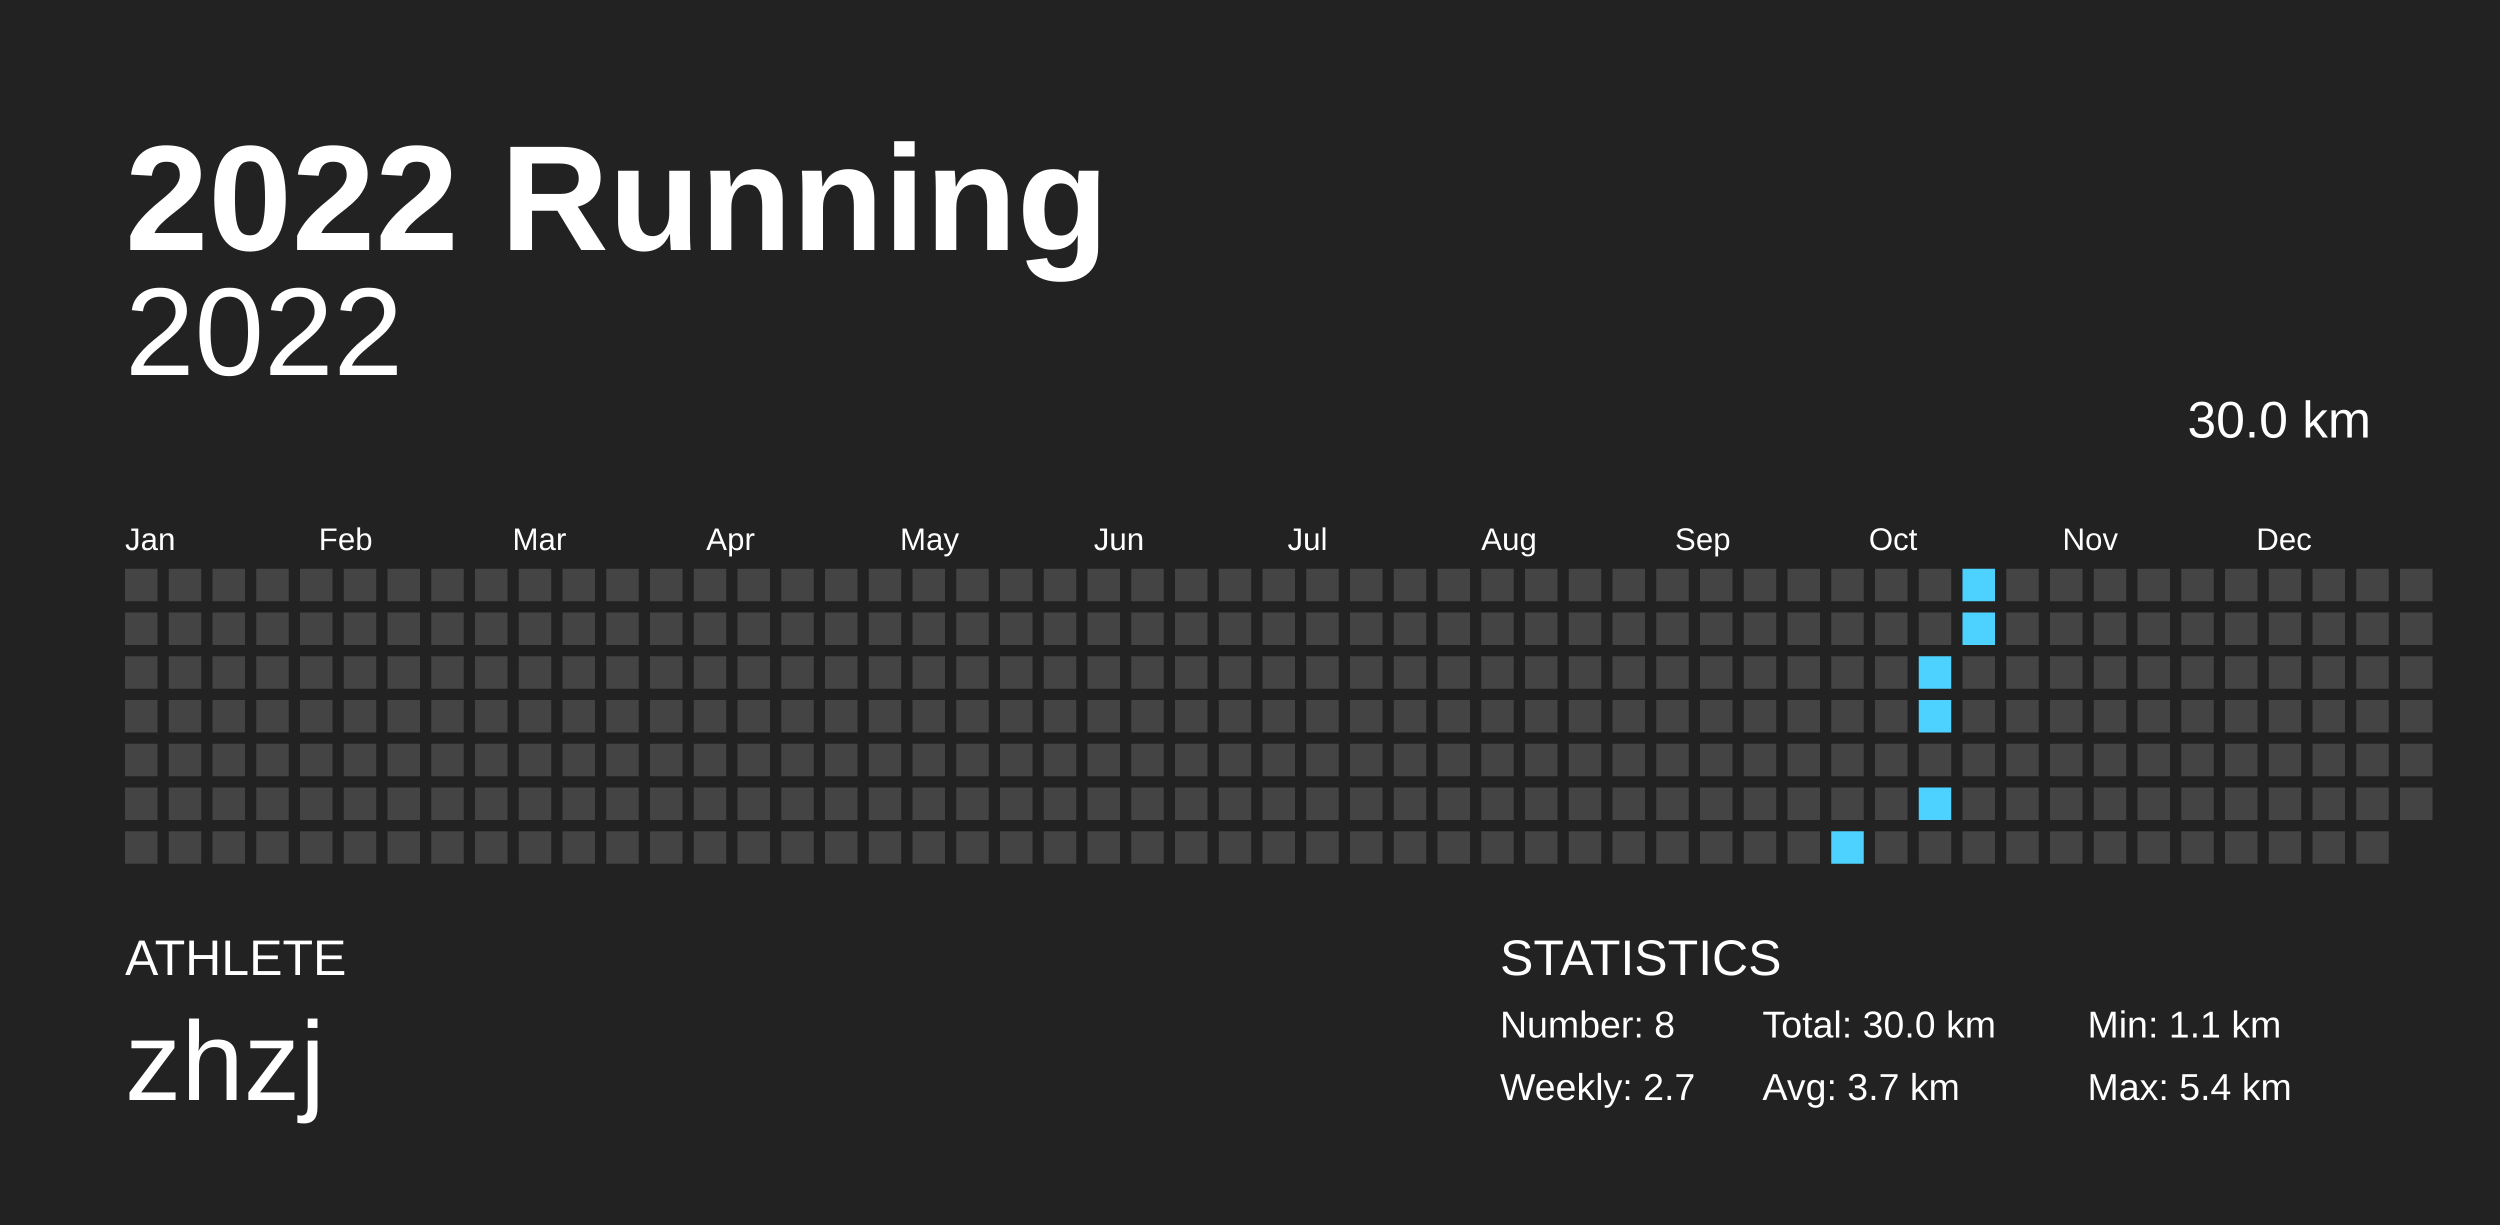
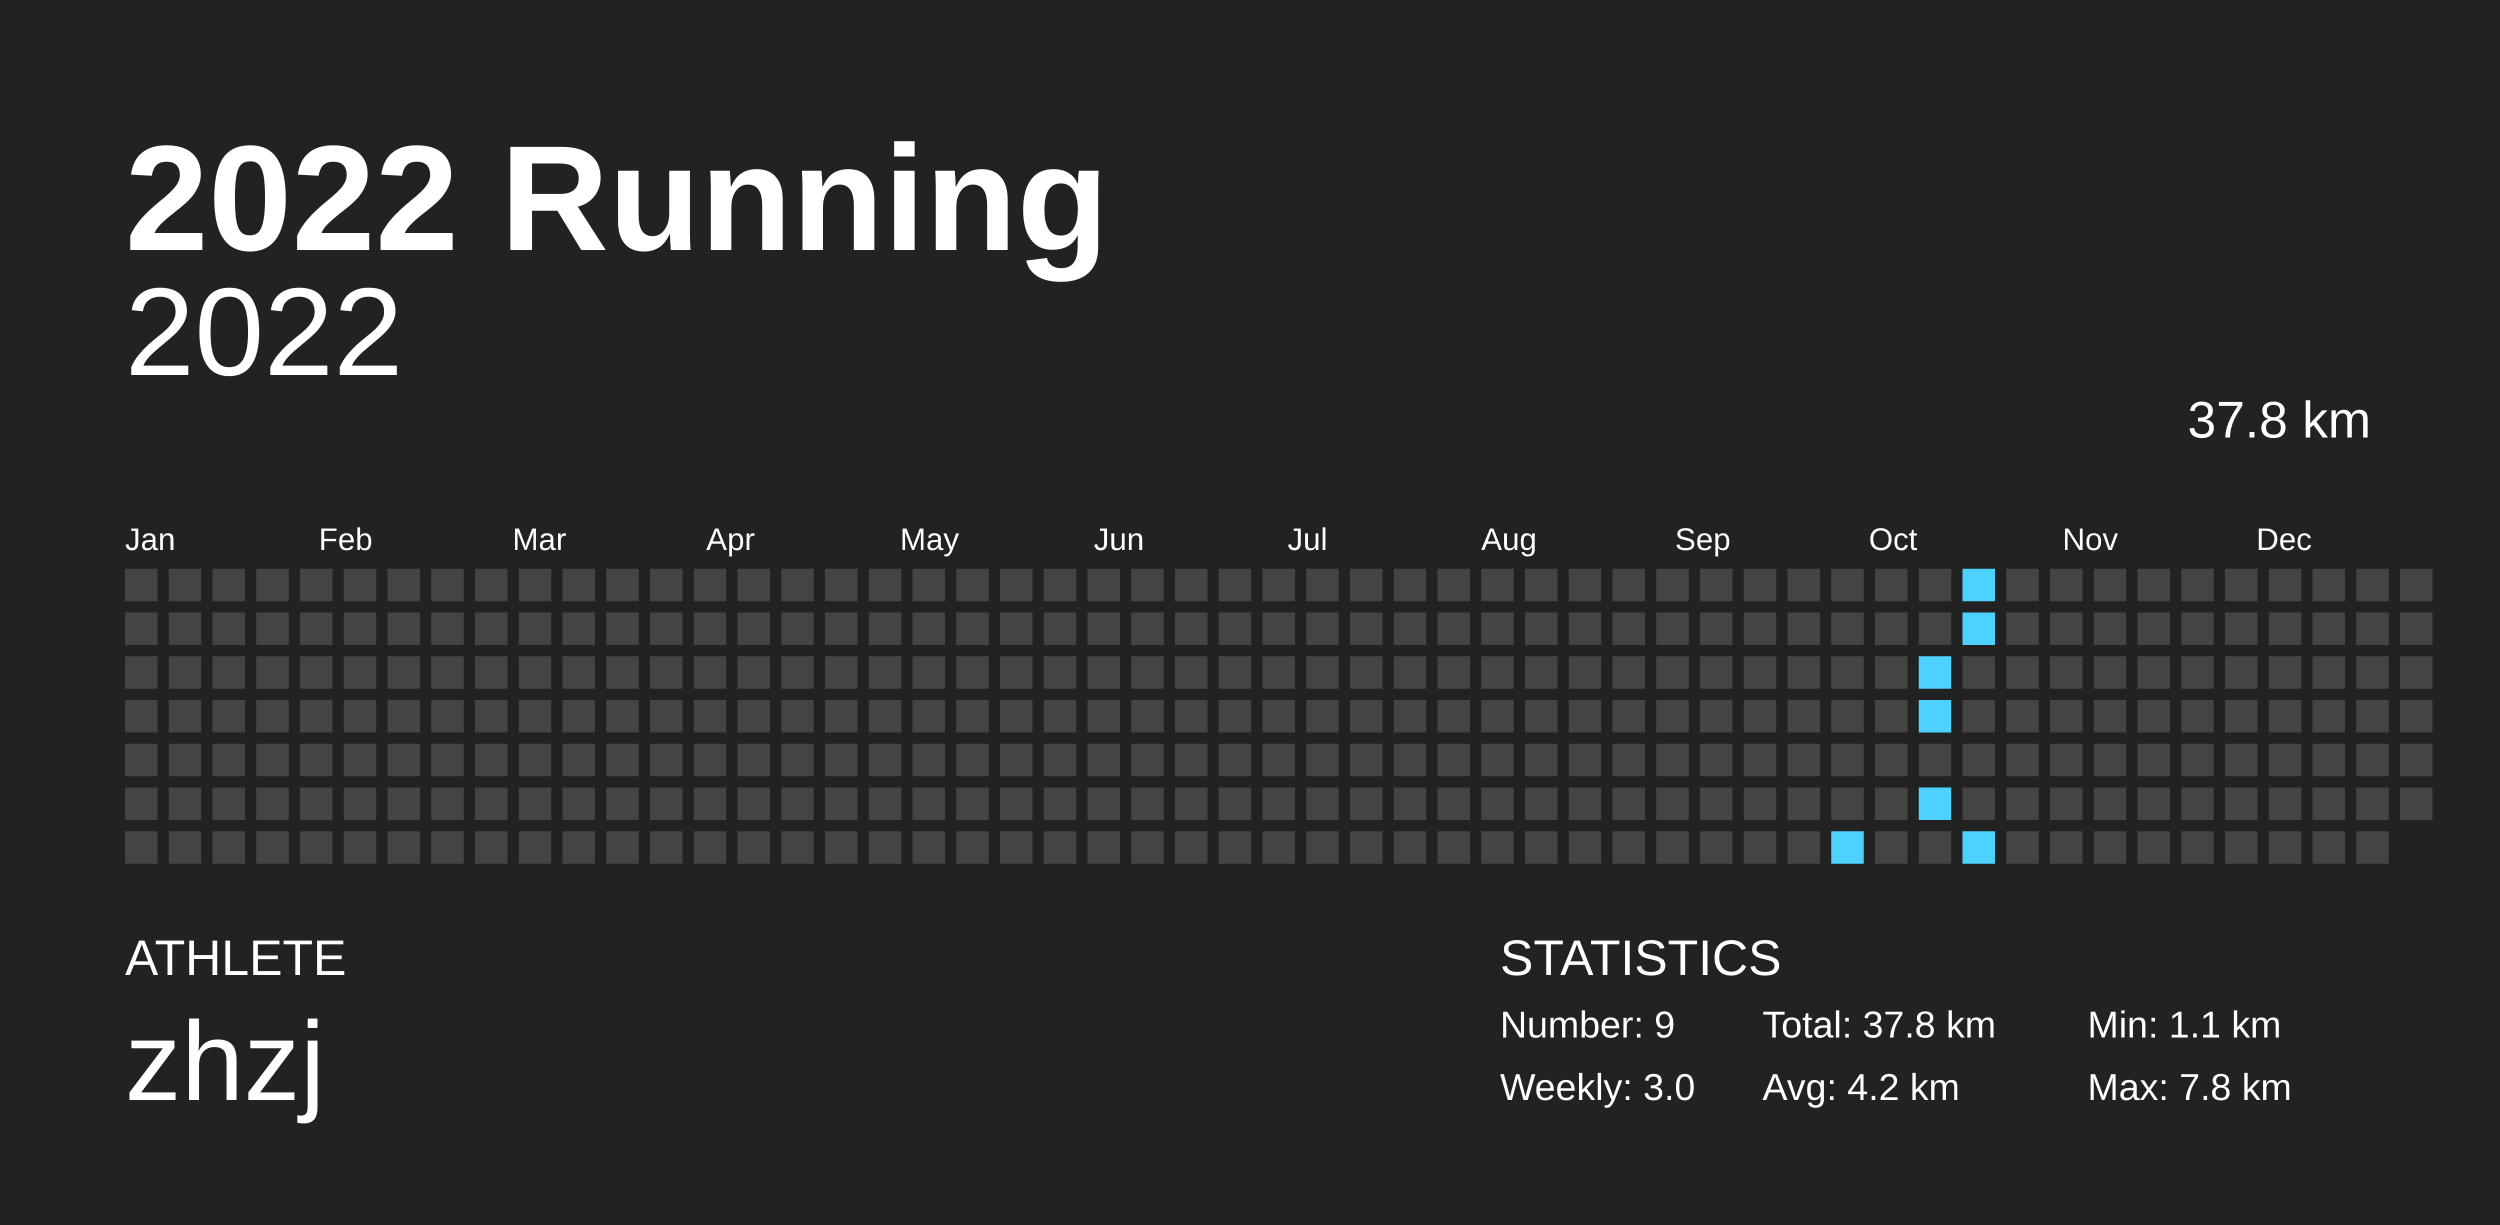
<svg xmlns="http://www.w3.org/2000/svg" baseProfile="full" height="98mm" version="1.1" viewBox="0,0,200,98" width="200mm">
  <defs />
  <rect fill="#222222" height="98" width="200" x="0" y="0" />
  <text fill="#FFFFFF" style="font-size:12px; font-family:Arial; font-weight:bold;" x="10" y="20">2022 Running</text>
  <text fill="#FFFFFF" style="font-size:4px; font-family:Arial" x="10" y="78">ATHLETE</text>
  <text fill="#FFFFFF" style="font-size:9px; font-family:Arial" x="10" y="88">zhzj</text>
  <text fill="#FFFFFF" style="font-size:4px; font-family:Arial" x="120" y="78">STATISTICS</text>
-   <text fill="#FFFFFF" style="font-size:3px; font-family:Arial" x="120" y="83">Number: 8</text>
-   <text fill="#FFFFFF" style="font-size:3px; font-family:Arial" x="120" y="88">Weekly: 2.7</text>
-   <text fill="#FFFFFF" style="font-size:3px; font-family:Arial" x="141" y="83">Total: 30.0 km</text>
-   <text fill="#FFFFFF" style="font-size:3px; font-family:Arial" x="141" y="88">Avg: 3.7 km</text>
+   <text fill="#FFFFFF" style="font-size:3px; font-family:Arial" x="120" y="83">Number: 9</text>
+   <text fill="#FFFFFF" style="font-size:3px; font-family:Arial" x="120" y="88">Weekly: 3.0</text>
+   <text fill="#FFFFFF" style="font-size:3px; font-family:Arial" x="141" y="83">Total: 37.8 km</text>
+   <text fill="#FFFFFF" style="font-size:3px; font-family:Arial" x="141" y="88">Avg: 4.2 km</text>
  <text fill="#FFFFFF" style="font-size:3px; font-family:Arial" x="167" y="83">Min: 1.1 km</text>
-   <text fill="#FFFFFF" style="font-size:3px; font-family:Arial" x="167" y="88">Max: 5.4 km</text>
+   <text fill="#FFFFFF" style="font-size:3px; font-family:Arial" x="167" y="88">Max: 7.8 km</text>
  <text alignment-baseline="hanging" fill="#FFFFFF" style="font-size:10.0px; font-family:Arial;" x="10" y="30">2022</text>
-   <text alignment-baseline="hanging" fill="#FFFFFF" style="font-size:4.125px; font-family:Arial;" x="175" y="35">30.0 km</text>
+   <text alignment-baseline="hanging" fill="#FFFFFF" style="font-size:4.125px; font-family:Arial;" x="175" y="35">37.8 km</text>
  <text fill="#FFFFFF" style="font-size:2.5px; font-family:Arial" x="10.0" y="44">Jan</text>
  <text fill="#FFFFFF" style="font-size:2.5px; font-family:Arial" x="25.5" y="44">Feb</text>
  <text fill="#FFFFFF" style="font-size:2.5px; font-family:Arial" x="41.0" y="44">Mar</text>
  <text fill="#FFFFFF" style="font-size:2.5px; font-family:Arial" x="56.5" y="44">Apr</text>
  <text fill="#FFFFFF" style="font-size:2.5px; font-family:Arial" x="72.0" y="44">May</text>
  <text fill="#FFFFFF" style="font-size:2.5px; font-family:Arial" x="87.5" y="44">Jun</text>
  <text fill="#FFFFFF" style="font-size:2.5px; font-family:Arial" x="103.0" y="44">Jul</text>
  <text fill="#FFFFFF" style="font-size:2.5px; font-family:Arial" x="118.5" y="44">Aug</text>
  <text fill="#FFFFFF" style="font-size:2.5px; font-family:Arial" x="134.0" y="44">Sep</text>
  <text fill="#FFFFFF" style="font-size:2.5px; font-family:Arial" x="149.5" y="44">Oct</text>
  <text fill="#FFFFFF" style="font-size:2.5px; font-family:Arial" x="165.0" y="44">Nov</text>
  <text fill="#FFFFFF" style="font-size:2.5px; font-family:Arial" x="180.5" y="44">Dec</text>
  <rect fill="#444444" height="2.6" width="2.6" x="10.0" y="45.5" />
  <rect fill="#444444" height="2.6" width="2.6" x="10.0" y="49.0" />
  <rect fill="#444444" height="2.6" width="2.6" x="10.0" y="52.5" />
  <rect fill="#444444" height="2.6" width="2.6" x="10.0" y="56.0" />
  <rect fill="#444444" height="2.6" width="2.6" x="10.0" y="59.5" />
  <rect fill="#444444" height="2.6" width="2.6" x="10.0" y="63.0" />
  <rect fill="#444444" height="2.6" width="2.6" x="10.0" y="66.5" />
  <rect fill="#444444" height="2.6" width="2.6" x="13.5" y="45.5" />
  <rect fill="#444444" height="2.6" width="2.6" x="13.5" y="49.0" />
  <rect fill="#444444" height="2.6" width="2.6" x="13.5" y="52.5" />
  <rect fill="#444444" height="2.6" width="2.6" x="13.5" y="56.0" />
  <rect fill="#444444" height="2.6" width="2.6" x="13.5" y="59.5" />
  <rect fill="#444444" height="2.6" width="2.6" x="13.5" y="63.0" />
  <rect fill="#444444" height="2.6" width="2.6" x="13.5" y="66.5" />
  <rect fill="#444444" height="2.6" width="2.6" x="17.0" y="45.5" />
  <rect fill="#444444" height="2.6" width="2.6" x="17.0" y="49.0" />
  <rect fill="#444444" height="2.6" width="2.6" x="17.0" y="52.5" />
  <rect fill="#444444" height="2.6" width="2.6" x="17.0" y="56.0" />
  <rect fill="#444444" height="2.6" width="2.6" x="17.0" y="59.5" />
  <rect fill="#444444" height="2.6" width="2.6" x="17.0" y="63.0" />
  <rect fill="#444444" height="2.6" width="2.6" x="17.0" y="66.5" />
  <rect fill="#444444" height="2.6" width="2.6" x="20.5" y="45.5" />
  <rect fill="#444444" height="2.6" width="2.6" x="20.5" y="49.0" />
  <rect fill="#444444" height="2.6" width="2.6" x="20.5" y="52.5" />
  <rect fill="#444444" height="2.6" width="2.6" x="20.5" y="56.0" />
  <rect fill="#444444" height="2.6" width="2.6" x="20.5" y="59.5" />
  <rect fill="#444444" height="2.6" width="2.6" x="20.5" y="63.0" />
  <rect fill="#444444" height="2.6" width="2.6" x="20.5" y="66.5" />
  <rect fill="#444444" height="2.6" width="2.6" x="24.0" y="45.5" />
  <rect fill="#444444" height="2.6" width="2.6" x="24.0" y="49.0" />
  <rect fill="#444444" height="2.6" width="2.6" x="24.0" y="52.5" />
  <rect fill="#444444" height="2.6" width="2.6" x="24.0" y="56.0" />
  <rect fill="#444444" height="2.6" width="2.6" x="24.0" y="59.5" />
  <rect fill="#444444" height="2.6" width="2.6" x="24.0" y="63.0" />
  <rect fill="#444444" height="2.6" width="2.6" x="24.0" y="66.5" />
  <rect fill="#444444" height="2.6" width="2.6" x="27.5" y="45.5" />
  <rect fill="#444444" height="2.6" width="2.6" x="27.5" y="49.0" />
  <rect fill="#444444" height="2.6" width="2.6" x="27.5" y="52.5" />
  <rect fill="#444444" height="2.6" width="2.6" x="27.5" y="56.0" />
  <rect fill="#444444" height="2.6" width="2.6" x="27.5" y="59.5" />
  <rect fill="#444444" height="2.6" width="2.6" x="27.5" y="63.0" />
  <rect fill="#444444" height="2.6" width="2.6" x="27.5" y="66.5" />
  <rect fill="#444444" height="2.6" width="2.6" x="31.0" y="45.5" />
  <rect fill="#444444" height="2.6" width="2.6" x="31.0" y="49.0" />
  <rect fill="#444444" height="2.6" width="2.6" x="31.0" y="52.5" />
  <rect fill="#444444" height="2.6" width="2.6" x="31.0" y="56.0" />
  <rect fill="#444444" height="2.6" width="2.6" x="31.0" y="59.5" />
  <rect fill="#444444" height="2.6" width="2.6" x="31.0" y="63.0" />
  <rect fill="#444444" height="2.6" width="2.6" x="31.0" y="66.5" />
  <rect fill="#444444" height="2.6" width="2.6" x="34.5" y="45.5" />
  <rect fill="#444444" height="2.6" width="2.6" x="34.5" y="49.0" />
  <rect fill="#444444" height="2.6" width="2.6" x="34.5" y="52.5" />
  <rect fill="#444444" height="2.6" width="2.6" x="34.5" y="56.0" />
  <rect fill="#444444" height="2.6" width="2.6" x="34.5" y="59.5" />
  <rect fill="#444444" height="2.6" width="2.6" x="34.5" y="63.0" />
  <rect fill="#444444" height="2.6" width="2.6" x="34.5" y="66.5" />
  <rect fill="#444444" height="2.6" width="2.6" x="38.0" y="45.5" />
  <rect fill="#444444" height="2.6" width="2.6" x="38.0" y="49.0" />
  <rect fill="#444444" height="2.6" width="2.6" x="38.0" y="52.5" />
  <rect fill="#444444" height="2.6" width="2.6" x="38.0" y="56.0" />
  <rect fill="#444444" height="2.6" width="2.6" x="38.0" y="59.5" />
  <rect fill="#444444" height="2.6" width="2.6" x="38.0" y="63.0" />
  <rect fill="#444444" height="2.6" width="2.6" x="38.0" y="66.5" />
  <rect fill="#444444" height="2.6" width="2.6" x="41.5" y="45.5" />
  <rect fill="#444444" height="2.6" width="2.6" x="41.5" y="49.0" />
  <rect fill="#444444" height="2.6" width="2.6" x="41.5" y="52.5" />
  <rect fill="#444444" height="2.6" width="2.6" x="41.5" y="56.0" />
  <rect fill="#444444" height="2.6" width="2.6" x="41.5" y="59.5" />
  <rect fill="#444444" height="2.6" width="2.6" x="41.5" y="63.0" />
  <rect fill="#444444" height="2.6" width="2.6" x="41.5" y="66.5" />
  <rect fill="#444444" height="2.6" width="2.6" x="45.0" y="45.5" />
  <rect fill="#444444" height="2.6" width="2.6" x="45.0" y="49.0" />
  <rect fill="#444444" height="2.6" width="2.6" x="45.0" y="52.5" />
  <rect fill="#444444" height="2.6" width="2.6" x="45.0" y="56.0" />
  <rect fill="#444444" height="2.6" width="2.6" x="45.0" y="59.5" />
  <rect fill="#444444" height="2.6" width="2.6" x="45.0" y="63.0" />
  <rect fill="#444444" height="2.6" width="2.6" x="45.0" y="66.5" />
  <rect fill="#444444" height="2.6" width="2.6" x="48.5" y="45.5" />
  <rect fill="#444444" height="2.6" width="2.6" x="48.5" y="49.0" />
  <rect fill="#444444" height="2.6" width="2.6" x="48.5" y="52.5" />
  <rect fill="#444444" height="2.6" width="2.6" x="48.5" y="56.0" />
  <rect fill="#444444" height="2.6" width="2.6" x="48.5" y="59.5" />
  <rect fill="#444444" height="2.6" width="2.6" x="48.5" y="63.0" />
  <rect fill="#444444" height="2.6" width="2.6" x="48.5" y="66.5" />
  <rect fill="#444444" height="2.6" width="2.6" x="52.0" y="45.5" />
  <rect fill="#444444" height="2.6" width="2.6" x="52.0" y="49.0" />
  <rect fill="#444444" height="2.6" width="2.6" x="52.0" y="52.5" />
  <rect fill="#444444" height="2.6" width="2.6" x="52.0" y="56.0" />
  <rect fill="#444444" height="2.6" width="2.6" x="52.0" y="59.5" />
  <rect fill="#444444" height="2.6" width="2.6" x="52.0" y="63.0" />
  <rect fill="#444444" height="2.6" width="2.6" x="52.0" y="66.5" />
  <rect fill="#444444" height="2.6" width="2.6" x="55.5" y="45.5" />
  <rect fill="#444444" height="2.6" width="2.6" x="55.5" y="49.0" />
  <rect fill="#444444" height="2.6" width="2.6" x="55.5" y="52.5" />
  <rect fill="#444444" height="2.6" width="2.6" x="55.5" y="56.0" />
  <rect fill="#444444" height="2.6" width="2.6" x="55.5" y="59.5" />
  <rect fill="#444444" height="2.6" width="2.6" x="55.5" y="63.0" />
  <rect fill="#444444" height="2.6" width="2.6" x="55.5" y="66.5" />
  <rect fill="#444444" height="2.6" width="2.6" x="59.0" y="45.5" />
  <rect fill="#444444" height="2.6" width="2.6" x="59.0" y="49.0" />
  <rect fill="#444444" height="2.6" width="2.6" x="59.0" y="52.5" />
  <rect fill="#444444" height="2.6" width="2.6" x="59.0" y="56.0" />
  <rect fill="#444444" height="2.6" width="2.6" x="59.0" y="59.5" />
  <rect fill="#444444" height="2.6" width="2.6" x="59.0" y="63.0" />
  <rect fill="#444444" height="2.6" width="2.6" x="59.0" y="66.5" />
  <rect fill="#444444" height="2.6" width="2.6" x="62.5" y="45.5" />
  <rect fill="#444444" height="2.6" width="2.6" x="62.5" y="49.0" />
  <rect fill="#444444" height="2.6" width="2.6" x="62.5" y="52.5" />
  <rect fill="#444444" height="2.6" width="2.6" x="62.5" y="56.0" />
  <rect fill="#444444" height="2.6" width="2.6" x="62.5" y="59.5" />
  <rect fill="#444444" height="2.6" width="2.6" x="62.5" y="63.0" />
  <rect fill="#444444" height="2.6" width="2.6" x="62.5" y="66.5" />
  <rect fill="#444444" height="2.6" width="2.6" x="66.0" y="45.5" />
  <rect fill="#444444" height="2.6" width="2.6" x="66.0" y="49.0" />
  <rect fill="#444444" height="2.6" width="2.6" x="66.0" y="52.5" />
  <rect fill="#444444" height="2.6" width="2.6" x="66.0" y="56.0" />
  <rect fill="#444444" height="2.6" width="2.6" x="66.0" y="59.5" />
  <rect fill="#444444" height="2.6" width="2.6" x="66.0" y="63.0" />
  <rect fill="#444444" height="2.6" width="2.6" x="66.0" y="66.5" />
  <rect fill="#444444" height="2.6" width="2.6" x="69.5" y="45.5" />
  <rect fill="#444444" height="2.6" width="2.6" x="69.5" y="49.0" />
  <rect fill="#444444" height="2.6" width="2.6" x="69.5" y="52.5" />
  <rect fill="#444444" height="2.6" width="2.6" x="69.5" y="56.0" />
  <rect fill="#444444" height="2.6" width="2.6" x="69.5" y="59.5" />
  <rect fill="#444444" height="2.6" width="2.6" x="69.5" y="63.0" />
  <rect fill="#444444" height="2.6" width="2.6" x="69.5" y="66.5" />
  <rect fill="#444444" height="2.6" width="2.6" x="73.0" y="45.5" />
  <rect fill="#444444" height="2.6" width="2.6" x="73.0" y="49.0" />
  <rect fill="#444444" height="2.6" width="2.6" x="73.0" y="52.5" />
  <rect fill="#444444" height="2.6" width="2.6" x="73.0" y="56.0" />
  <rect fill="#444444" height="2.6" width="2.6" x="73.0" y="59.5" />
  <rect fill="#444444" height="2.6" width="2.6" x="73.0" y="63.0" />
  <rect fill="#444444" height="2.6" width="2.6" x="73.0" y="66.5" />
  <rect fill="#444444" height="2.6" width="2.6" x="76.5" y="45.5" />
  <rect fill="#444444" height="2.6" width="2.6" x="76.5" y="49.0" />
  <rect fill="#444444" height="2.6" width="2.6" x="76.5" y="52.5" />
  <rect fill="#444444" height="2.6" width="2.6" x="76.5" y="56.0" />
  <rect fill="#444444" height="2.6" width="2.6" x="76.5" y="59.5" />
  <rect fill="#444444" height="2.6" width="2.6" x="76.5" y="63.0" />
  <rect fill="#444444" height="2.6" width="2.6" x="76.5" y="66.5" />
  <rect fill="#444444" height="2.6" width="2.6" x="80.0" y="45.5" />
  <rect fill="#444444" height="2.6" width="2.6" x="80.0" y="49.0" />
  <rect fill="#444444" height="2.6" width="2.6" x="80.0" y="52.5" />
  <rect fill="#444444" height="2.6" width="2.6" x="80.0" y="56.0" />
  <rect fill="#444444" height="2.6" width="2.6" x="80.0" y="59.5" />
  <rect fill="#444444" height="2.6" width="2.6" x="80.0" y="63.0" />
  <rect fill="#444444" height="2.6" width="2.6" x="80.0" y="66.5" />
  <rect fill="#444444" height="2.6" width="2.6" x="83.5" y="45.5" />
  <rect fill="#444444" height="2.6" width="2.6" x="83.5" y="49.0" />
  <rect fill="#444444" height="2.6" width="2.6" x="83.5" y="52.5" />
  <rect fill="#444444" height="2.6" width="2.6" x="83.5" y="56.0" />
  <rect fill="#444444" height="2.6" width="2.6" x="83.5" y="59.5" />
  <rect fill="#444444" height="2.6" width="2.6" x="83.5" y="63.0" />
  <rect fill="#444444" height="2.6" width="2.6" x="83.5" y="66.5" />
  <rect fill="#444444" height="2.6" width="2.6" x="87.0" y="45.5" />
  <rect fill="#444444" height="2.6" width="2.6" x="87.0" y="49.0" />
  <rect fill="#444444" height="2.6" width="2.6" x="87.0" y="52.5" />
  <rect fill="#444444" height="2.6" width="2.6" x="87.0" y="56.0" />
  <rect fill="#444444" height="2.6" width="2.6" x="87.0" y="59.5" />
  <rect fill="#444444" height="2.6" width="2.6" x="87.0" y="63.0" />
  <rect fill="#444444" height="2.6" width="2.6" x="87.0" y="66.5" />
  <rect fill="#444444" height="2.6" width="2.6" x="90.5" y="45.5" />
  <rect fill="#444444" height="2.6" width="2.6" x="90.5" y="49.0" />
  <rect fill="#444444" height="2.6" width="2.6" x="90.5" y="52.5" />
  <rect fill="#444444" height="2.6" width="2.6" x="90.5" y="56.0" />
  <rect fill="#444444" height="2.6" width="2.6" x="90.5" y="59.5" />
  <rect fill="#444444" height="2.6" width="2.6" x="90.5" y="63.0" />
  <rect fill="#444444" height="2.6" width="2.6" x="90.5" y="66.5" />
  <rect fill="#444444" height="2.6" width="2.6" x="94.0" y="45.5" />
  <rect fill="#444444" height="2.6" width="2.6" x="94.0" y="49.0" />
  <rect fill="#444444" height="2.6" width="2.6" x="94.0" y="52.5" />
  <rect fill="#444444" height="2.6" width="2.6" x="94.0" y="56.0" />
  <rect fill="#444444" height="2.6" width="2.6" x="94.0" y="59.5" />
  <rect fill="#444444" height="2.6" width="2.6" x="94.0" y="63.0" />
  <rect fill="#444444" height="2.6" width="2.6" x="94.0" y="66.5" />
  <rect fill="#444444" height="2.6" width="2.6" x="97.5" y="45.5" />
  <rect fill="#444444" height="2.6" width="2.6" x="97.5" y="49.0" />
  <rect fill="#444444" height="2.6" width="2.6" x="97.5" y="52.5" />
  <rect fill="#444444" height="2.6" width="2.6" x="97.5" y="56.0" />
  <rect fill="#444444" height="2.6" width="2.6" x="97.5" y="59.5" />
  <rect fill="#444444" height="2.6" width="2.6" x="97.5" y="63.0" />
  <rect fill="#444444" height="2.6" width="2.6" x="97.5" y="66.5" />
  <rect fill="#444444" height="2.6" width="2.6" x="101.0" y="45.5" />
  <rect fill="#444444" height="2.6" width="2.6" x="101.0" y="49.0" />
  <rect fill="#444444" height="2.6" width="2.6" x="101.0" y="52.5" />
  <rect fill="#444444" height="2.6" width="2.6" x="101.0" y="56.0" />
  <rect fill="#444444" height="2.6" width="2.6" x="101.0" y="59.5" />
  <rect fill="#444444" height="2.6" width="2.6" x="101.0" y="63.0" />
  <rect fill="#444444" height="2.6" width="2.6" x="101.0" y="66.5" />
  <rect fill="#444444" height="2.6" width="2.6" x="104.5" y="45.5" />
  <rect fill="#444444" height="2.6" width="2.6" x="104.5" y="49.0" />
  <rect fill="#444444" height="2.6" width="2.6" x="104.5" y="52.5" />
  <rect fill="#444444" height="2.6" width="2.6" x="104.5" y="56.0" />
  <rect fill="#444444" height="2.6" width="2.6" x="104.5" y="59.5" />
  <rect fill="#444444" height="2.6" width="2.6" x="104.5" y="63.0" />
  <rect fill="#444444" height="2.6" width="2.6" x="104.5" y="66.5" />
  <rect fill="#444444" height="2.6" width="2.6" x="108.0" y="45.5" />
  <rect fill="#444444" height="2.6" width="2.6" x="108.0" y="49.0" />
  <rect fill="#444444" height="2.6" width="2.6" x="108.0" y="52.5" />
  <rect fill="#444444" height="2.6" width="2.6" x="108.0" y="56.0" />
  <rect fill="#444444" height="2.6" width="2.6" x="108.0" y="59.5" />
  <rect fill="#444444" height="2.6" width="2.6" x="108.0" y="63.0" />
  <rect fill="#444444" height="2.6" width="2.6" x="108.0" y="66.5" />
  <rect fill="#444444" height="2.6" width="2.6" x="111.5" y="45.5" />
  <rect fill="#444444" height="2.6" width="2.6" x="111.5" y="49.0" />
  <rect fill="#444444" height="2.6" width="2.6" x="111.5" y="52.5" />
  <rect fill="#444444" height="2.6" width="2.6" x="111.5" y="56.0" />
  <rect fill="#444444" height="2.6" width="2.6" x="111.5" y="59.5" />
  <rect fill="#444444" height="2.6" width="2.6" x="111.5" y="63.0" />
  <rect fill="#444444" height="2.6" width="2.6" x="111.5" y="66.5" />
  <rect fill="#444444" height="2.6" width="2.6" x="115.0" y="45.5" />
  <rect fill="#444444" height="2.6" width="2.6" x="115.0" y="49.0" />
  <rect fill="#444444" height="2.6" width="2.6" x="115.0" y="52.5" />
  <rect fill="#444444" height="2.6" width="2.6" x="115.0" y="56.0" />
  <rect fill="#444444" height="2.6" width="2.6" x="115.0" y="59.5" />
  <rect fill="#444444" height="2.6" width="2.6" x="115.0" y="63.0" />
  <rect fill="#444444" height="2.6" width="2.6" x="115.0" y="66.5" />
  <rect fill="#444444" height="2.6" width="2.6" x="118.5" y="45.5" />
  <rect fill="#444444" height="2.6" width="2.6" x="118.5" y="49.0" />
  <rect fill="#444444" height="2.6" width="2.6" x="118.5" y="52.5" />
  <rect fill="#444444" height="2.6" width="2.6" x="118.5" y="56.0" />
  <rect fill="#444444" height="2.6" width="2.6" x="118.5" y="59.5" />
  <rect fill="#444444" height="2.6" width="2.6" x="118.5" y="63.0" />
  <rect fill="#444444" height="2.6" width="2.6" x="118.5" y="66.5" />
  <rect fill="#444444" height="2.6" width="2.6" x="122.0" y="45.5" />
  <rect fill="#444444" height="2.6" width="2.6" x="122.0" y="49.0" />
  <rect fill="#444444" height="2.6" width="2.6" x="122.0" y="52.5" />
  <rect fill="#444444" height="2.6" width="2.6" x="122.0" y="56.0" />
  <rect fill="#444444" height="2.6" width="2.6" x="122.0" y="59.5" />
  <rect fill="#444444" height="2.6" width="2.6" x="122.0" y="63.0" />
  <rect fill="#444444" height="2.6" width="2.6" x="122.0" y="66.5" />
  <rect fill="#444444" height="2.6" width="2.6" x="125.5" y="45.5" />
  <rect fill="#444444" height="2.6" width="2.6" x="125.5" y="49.0" />
  <rect fill="#444444" height="2.6" width="2.6" x="125.5" y="52.5" />
  <rect fill="#444444" height="2.6" width="2.6" x="125.5" y="56.0" />
  <rect fill="#444444" height="2.6" width="2.6" x="125.5" y="59.5" />
  <rect fill="#444444" height="2.6" width="2.6" x="125.5" y="63.0" />
  <rect fill="#444444" height="2.6" width="2.6" x="125.5" y="66.5" />
  <rect fill="#444444" height="2.6" width="2.6" x="129.0" y="45.5" />
  <rect fill="#444444" height="2.6" width="2.6" x="129.0" y="49.0" />
  <rect fill="#444444" height="2.6" width="2.6" x="129.0" y="52.5" />
  <rect fill="#444444" height="2.6" width="2.6" x="129.0" y="56.0" />
  <rect fill="#444444" height="2.6" width="2.6" x="129.0" y="59.5" />
  <rect fill="#444444" height="2.6" width="2.6" x="129.0" y="63.0" />
  <rect fill="#444444" height="2.6" width="2.6" x="129.0" y="66.5" />
  <rect fill="#444444" height="2.6" width="2.6" x="132.5" y="45.5" />
  <rect fill="#444444" height="2.6" width="2.6" x="132.5" y="49.0" />
  <rect fill="#444444" height="2.6" width="2.6" x="132.5" y="52.5" />
  <rect fill="#444444" height="2.6" width="2.6" x="132.5" y="56.0" />
  <rect fill="#444444" height="2.6" width="2.6" x="132.5" y="59.5" />
  <rect fill="#444444" height="2.6" width="2.6" x="132.5" y="63.0" />
  <rect fill="#444444" height="2.6" width="2.6" x="132.5" y="66.5" />
  <rect fill="#444444" height="2.6" width="2.6" x="136.0" y="45.5" />
  <rect fill="#444444" height="2.6" width="2.6" x="136.0" y="49.0" />
  <rect fill="#444444" height="2.6" width="2.6" x="136.0" y="52.5" />
  <rect fill="#444444" height="2.6" width="2.6" x="136.0" y="56.0" />
  <rect fill="#444444" height="2.6" width="2.6" x="136.0" y="59.5" />
  <rect fill="#444444" height="2.6" width="2.6" x="136.0" y="63.0" />
  <rect fill="#444444" height="2.6" width="2.6" x="136.0" y="66.5" />
  <rect fill="#444444" height="2.6" width="2.6" x="139.5" y="45.5" />
  <rect fill="#444444" height="2.6" width="2.6" x="139.5" y="49.0" />
  <rect fill="#444444" height="2.6" width="2.6" x="139.5" y="52.5" />
  <rect fill="#444444" height="2.6" width="2.6" x="139.5" y="56.0" />
  <rect fill="#444444" height="2.6" width="2.6" x="139.5" y="59.5" />
  <rect fill="#444444" height="2.6" width="2.6" x="139.5" y="63.0" />
  <rect fill="#444444" height="2.6" width="2.6" x="139.5" y="66.5" />
  <rect fill="#444444" height="2.6" width="2.6" x="143.0" y="45.5" />
  <rect fill="#444444" height="2.6" width="2.6" x="143.0" y="49.0" />
  <rect fill="#444444" height="2.6" width="2.6" x="143.0" y="52.5" />
  <rect fill="#444444" height="2.6" width="2.6" x="143.0" y="56.0" />
  <rect fill="#444444" height="2.6" width="2.6" x="143.0" y="59.5" />
  <rect fill="#444444" height="2.6" width="2.6" x="143.0" y="63.0" />
  <rect fill="#444444" height="2.6" width="2.6" x="143.0" y="66.5" />
  <rect fill="#444444" height="2.6" width="2.6" x="146.5" y="45.5" />
  <rect fill="#444444" height="2.6" width="2.6" x="146.5" y="49.0" />
  <rect fill="#444444" height="2.6" width="2.6" x="146.5" y="52.5" />
  <rect fill="#444444" height="2.6" width="2.6" x="146.5" y="56.0" />
  <rect fill="#444444" height="2.6" width="2.6" x="146.5" y="59.5" />
  <rect fill="#444444" height="2.6" width="2.6" x="146.5" y="63.0" />
  <rect fill="#4dd2ff" height="2.6" width="2.6" x="146.5" y="66.5" />
  <rect fill="#444444" height="2.6" width="2.6" x="150.0" y="45.5" />
  <rect fill="#444444" height="2.6" width="2.6" x="150.0" y="49.0" />
  <rect fill="#444444" height="2.6" width="2.6" x="150.0" y="52.5" />
  <rect fill="#444444" height="2.6" width="2.6" x="150.0" y="56.0" />
  <rect fill="#444444" height="2.6" width="2.6" x="150.0" y="59.5" />
  <rect fill="#444444" height="2.6" width="2.6" x="150.0" y="63.0" />
  <rect fill="#444444" height="2.6" width="2.6" x="150.0" y="66.5" />
  <rect fill="#444444" height="2.6" width="2.6" x="153.5" y="45.5" />
  <rect fill="#444444" height="2.6" width="2.6" x="153.5" y="49.0" />
  <rect fill="#4dd2ff" height="2.6" width="2.6" x="153.5" y="52.5" />
  <rect fill="#4dd2ff" height="2.6" width="2.6" x="153.5" y="56.0" />
  <rect fill="#444444" height="2.6" width="2.6" x="153.5" y="59.5" />
  <rect fill="#4dd2ff" height="2.6" width="2.6" x="153.5" y="63.0" />
  <rect fill="#444444" height="2.6" width="2.6" x="153.5" y="66.5" />
  <rect fill="#4dd2ff" height="2.6" width="2.6" x="157.0" y="45.5" />
  <rect fill="#4dd2ff" height="2.6" width="2.6" x="157.0" y="49.0" />
  <rect fill="#444444" height="2.6" width="2.6" x="157.0" y="52.5" />
  <rect fill="#444444" height="2.6" width="2.6" x="157.0" y="56.0" />
  <rect fill="#444444" height="2.6" width="2.6" x="157.0" y="59.5" />
  <rect fill="#444444" height="2.6" width="2.6" x="157.0" y="63.0" />
-   <rect fill="#444444" height="2.6" width="2.6" x="157.0" y="66.5" />
+   <rect fill="#4dd2ff" height="2.6" width="2.6" x="157.0" y="66.5" />
  <rect fill="#444444" height="2.6" width="2.6" x="160.5" y="45.5" />
  <rect fill="#444444" height="2.6" width="2.6" x="160.5" y="49.0" />
  <rect fill="#444444" height="2.6" width="2.6" x="160.5" y="52.5" />
  <rect fill="#444444" height="2.6" width="2.6" x="160.5" y="56.0" />
  <rect fill="#444444" height="2.6" width="2.6" x="160.5" y="59.5" />
  <rect fill="#444444" height="2.6" width="2.6" x="160.5" y="63.0" />
  <rect fill="#444444" height="2.6" width="2.6" x="160.5" y="66.5" />
  <rect fill="#444444" height="2.6" width="2.6" x="164.0" y="45.5" />
  <rect fill="#444444" height="2.6" width="2.6" x="164.0" y="49.0" />
  <rect fill="#444444" height="2.6" width="2.6" x="164.0" y="52.5" />
  <rect fill="#444444" height="2.6" width="2.6" x="164.0" y="56.0" />
  <rect fill="#444444" height="2.6" width="2.6" x="164.0" y="59.5" />
  <rect fill="#444444" height="2.6" width="2.6" x="164.0" y="63.0" />
  <rect fill="#444444" height="2.6" width="2.6" x="164.0" y="66.5" />
  <rect fill="#444444" height="2.6" width="2.6" x="167.5" y="45.5" />
  <rect fill="#444444" height="2.6" width="2.6" x="167.5" y="49.0" />
  <rect fill="#444444" height="2.6" width="2.6" x="167.5" y="52.5" />
  <rect fill="#444444" height="2.6" width="2.6" x="167.5" y="56.0" />
  <rect fill="#444444" height="2.6" width="2.6" x="167.5" y="59.5" />
  <rect fill="#444444" height="2.6" width="2.6" x="167.5" y="63.0" />
  <rect fill="#444444" height="2.6" width="2.6" x="167.5" y="66.5" />
  <rect fill="#444444" height="2.6" width="2.6" x="171.0" y="45.5" />
  <rect fill="#444444" height="2.6" width="2.6" x="171.0" y="49.0" />
  <rect fill="#444444" height="2.6" width="2.6" x="171.0" y="52.5" />
  <rect fill="#444444" height="2.6" width="2.6" x="171.0" y="56.0" />
  <rect fill="#444444" height="2.6" width="2.6" x="171.0" y="59.5" />
  <rect fill="#444444" height="2.6" width="2.6" x="171.0" y="63.0" />
  <rect fill="#444444" height="2.6" width="2.6" x="171.0" y="66.5" />
  <rect fill="#444444" height="2.6" width="2.6" x="174.5" y="45.5" />
  <rect fill="#444444" height="2.6" width="2.6" x="174.5" y="49.0" />
  <rect fill="#444444" height="2.6" width="2.6" x="174.5" y="52.5" />
  <rect fill="#444444" height="2.6" width="2.6" x="174.5" y="56.0" />
  <rect fill="#444444" height="2.6" width="2.6" x="174.5" y="59.5" />
  <rect fill="#444444" height="2.6" width="2.6" x="174.5" y="63.0" />
  <rect fill="#444444" height="2.6" width="2.6" x="174.5" y="66.5" />
  <rect fill="#444444" height="2.6" width="2.6" x="178.0" y="45.5" />
  <rect fill="#444444" height="2.6" width="2.6" x="178.0" y="49.0" />
  <rect fill="#444444" height="2.6" width="2.6" x="178.0" y="52.5" />
  <rect fill="#444444" height="2.6" width="2.6" x="178.0" y="56.0" />
  <rect fill="#444444" height="2.6" width="2.6" x="178.0" y="59.5" />
  <rect fill="#444444" height="2.6" width="2.6" x="178.0" y="63.0" />
  <rect fill="#444444" height="2.6" width="2.6" x="178.0" y="66.5" />
  <rect fill="#444444" height="2.6" width="2.6" x="181.5" y="45.5" />
  <rect fill="#444444" height="2.6" width="2.6" x="181.5" y="49.0" />
  <rect fill="#444444" height="2.6" width="2.6" x="181.5" y="52.5" />
  <rect fill="#444444" height="2.6" width="2.6" x="181.5" y="56.0" />
  <rect fill="#444444" height="2.6" width="2.6" x="181.5" y="59.5" />
  <rect fill="#444444" height="2.6" width="2.6" x="181.5" y="63.0" />
  <rect fill="#444444" height="2.6" width="2.6" x="181.5" y="66.5" />
  <rect fill="#444444" height="2.6" width="2.6" x="185.0" y="45.5" />
  <rect fill="#444444" height="2.6" width="2.6" x="185.0" y="49.0" />
  <rect fill="#444444" height="2.6" width="2.6" x="185.0" y="52.5" />
  <rect fill="#444444" height="2.6" width="2.6" x="185.0" y="56.0" />
  <rect fill="#444444" height="2.6" width="2.6" x="185.0" y="59.5" />
  <rect fill="#444444" height="2.6" width="2.6" x="185.0" y="63.0" />
  <rect fill="#444444" height="2.6" width="2.6" x="185.0" y="66.5" />
  <rect fill="#444444" height="2.6" width="2.6" x="188.5" y="45.5" />
  <rect fill="#444444" height="2.6" width="2.6" x="188.5" y="49.0" />
  <rect fill="#444444" height="2.6" width="2.6" x="188.5" y="52.5" />
  <rect fill="#444444" height="2.6" width="2.6" x="188.5" y="56.0" />
  <rect fill="#444444" height="2.6" width="2.6" x="188.5" y="59.5" />
  <rect fill="#444444" height="2.6" width="2.6" x="188.5" y="63.0" />
  <rect fill="#444444" height="2.6" width="2.6" x="188.5" y="66.5" />
  <rect fill="#444444" height="2.6" width="2.6" x="192.0" y="45.5" />
  <rect fill="#444444" height="2.6" width="2.6" x="192.0" y="49.0" />
  <rect fill="#444444" height="2.6" width="2.6" x="192.0" y="52.5" />
  <rect fill="#444444" height="2.6" width="2.6" x="192.0" y="56.0" />
  <rect fill="#444444" height="2.6" width="2.6" x="192.0" y="59.5" />
  <rect fill="#444444" height="2.6" width="2.6" x="192.0" y="63.0" />
</svg>
